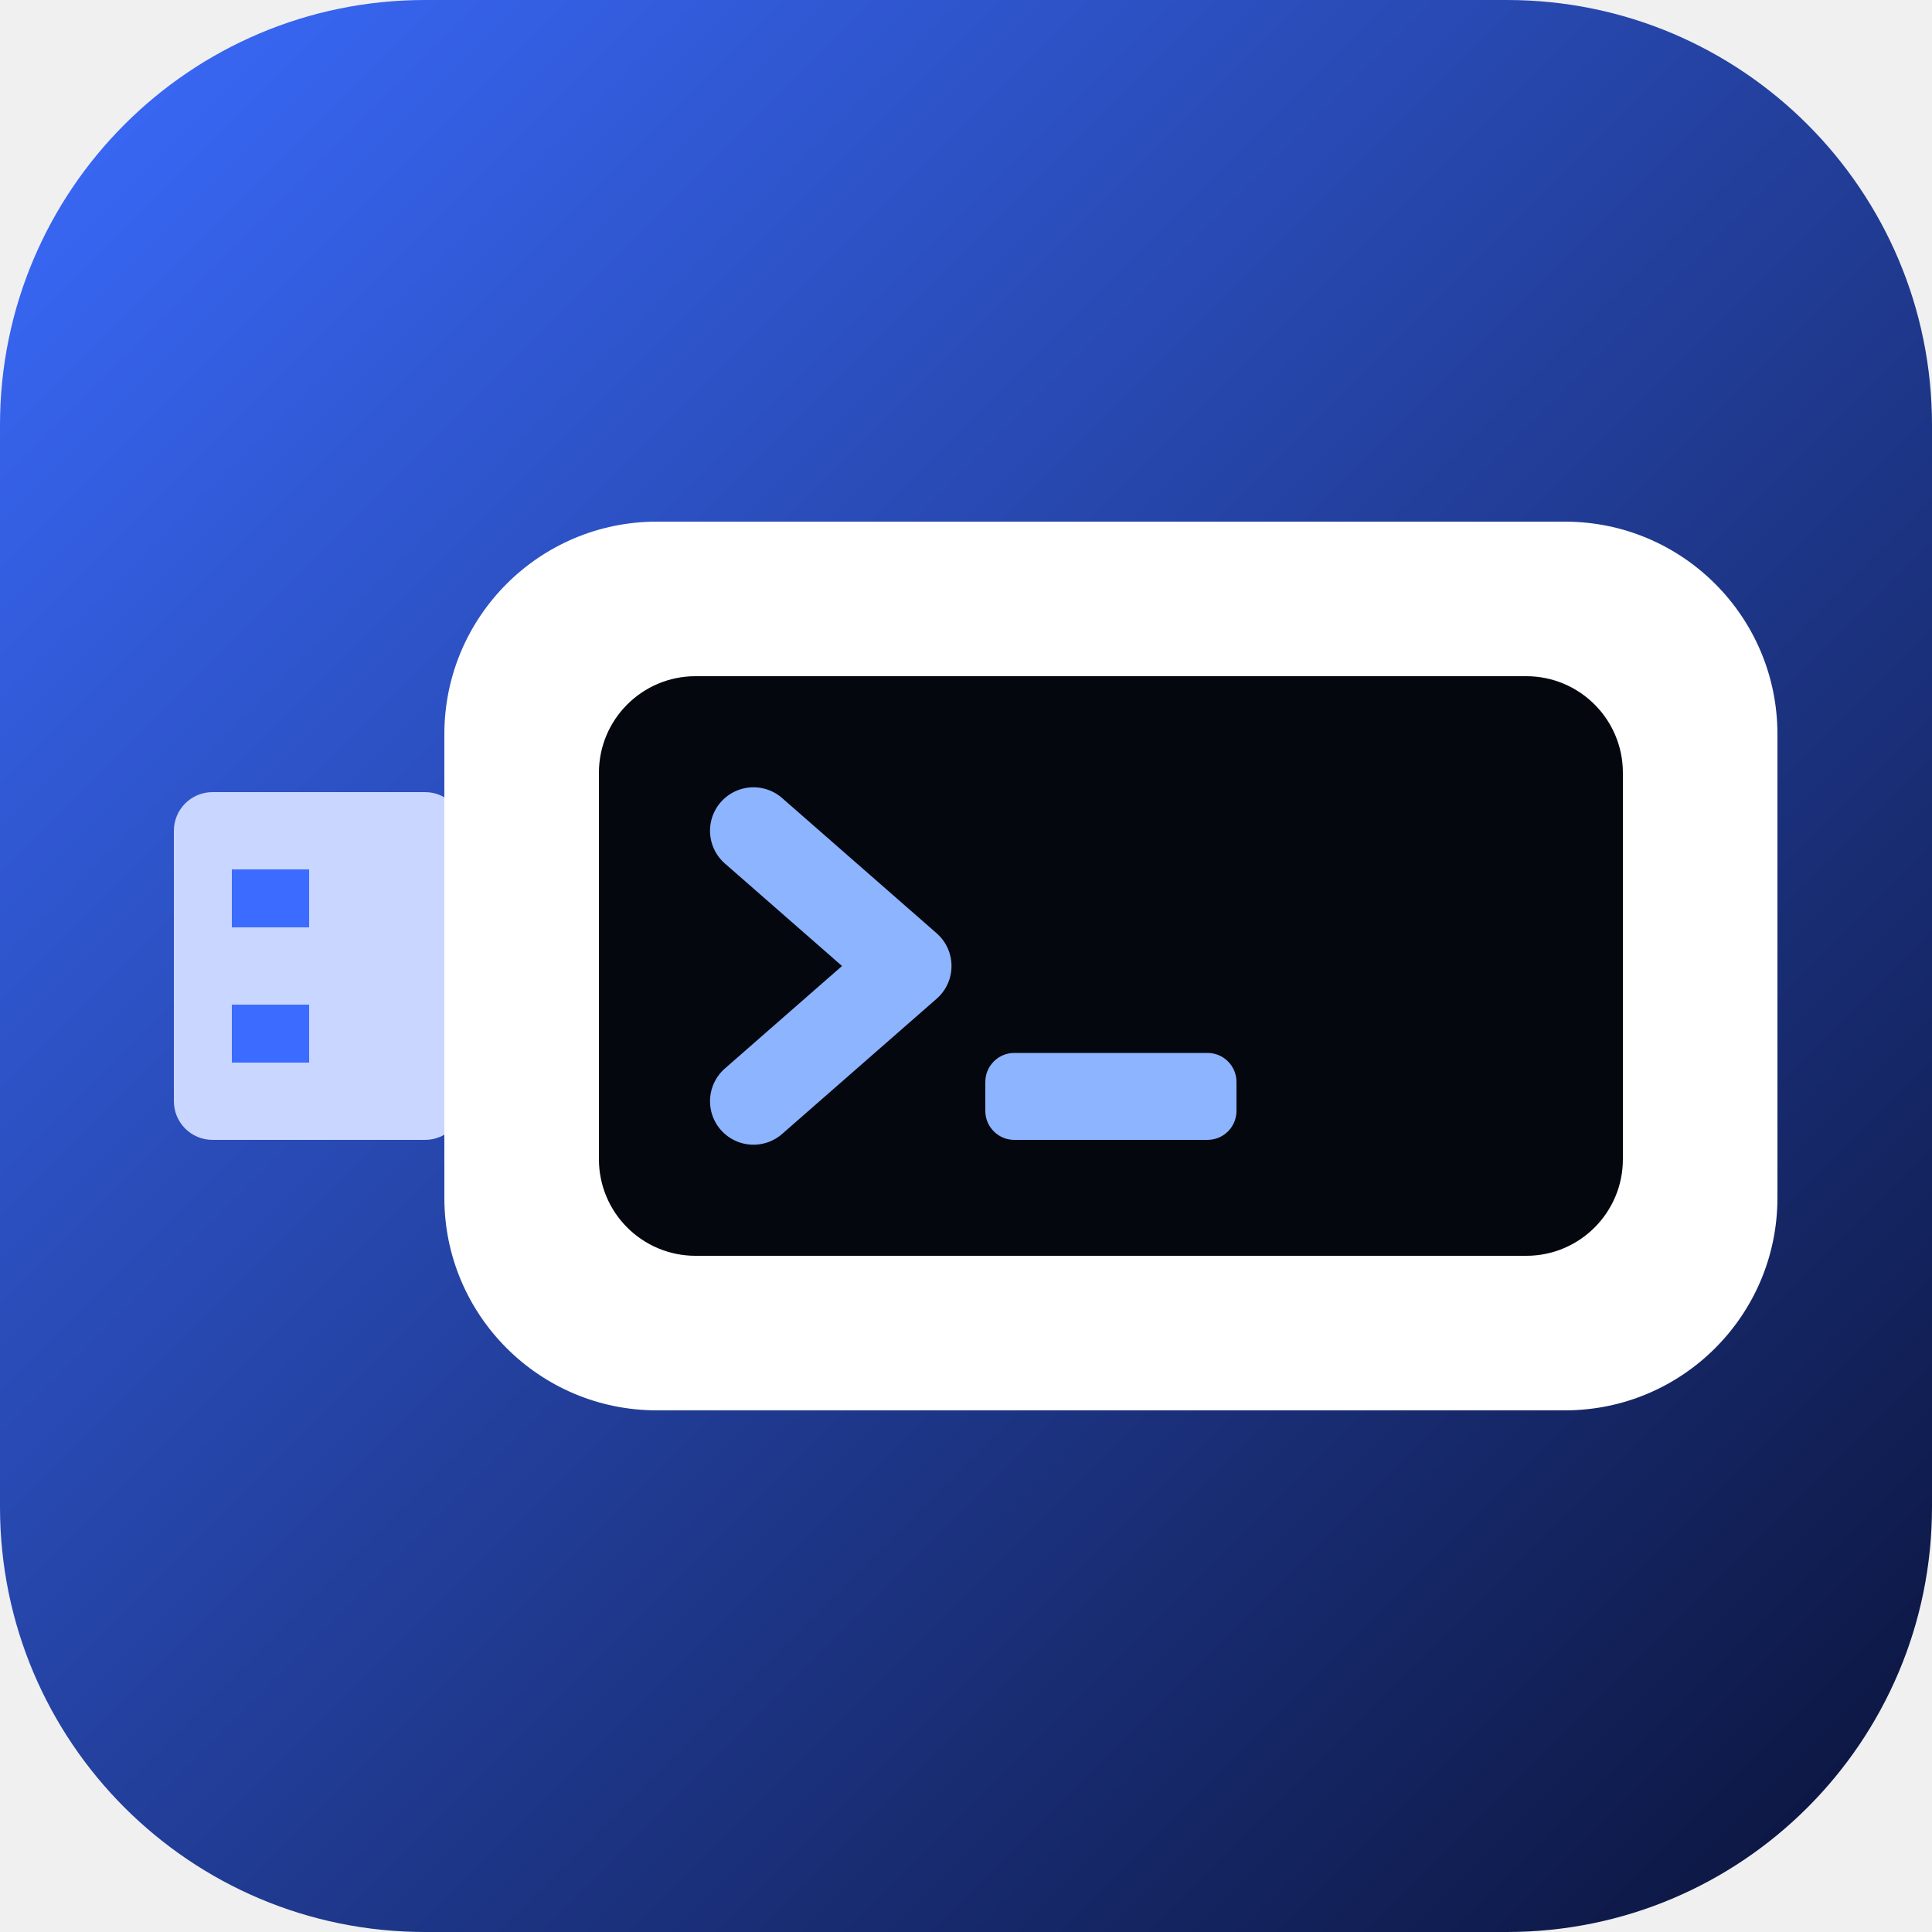
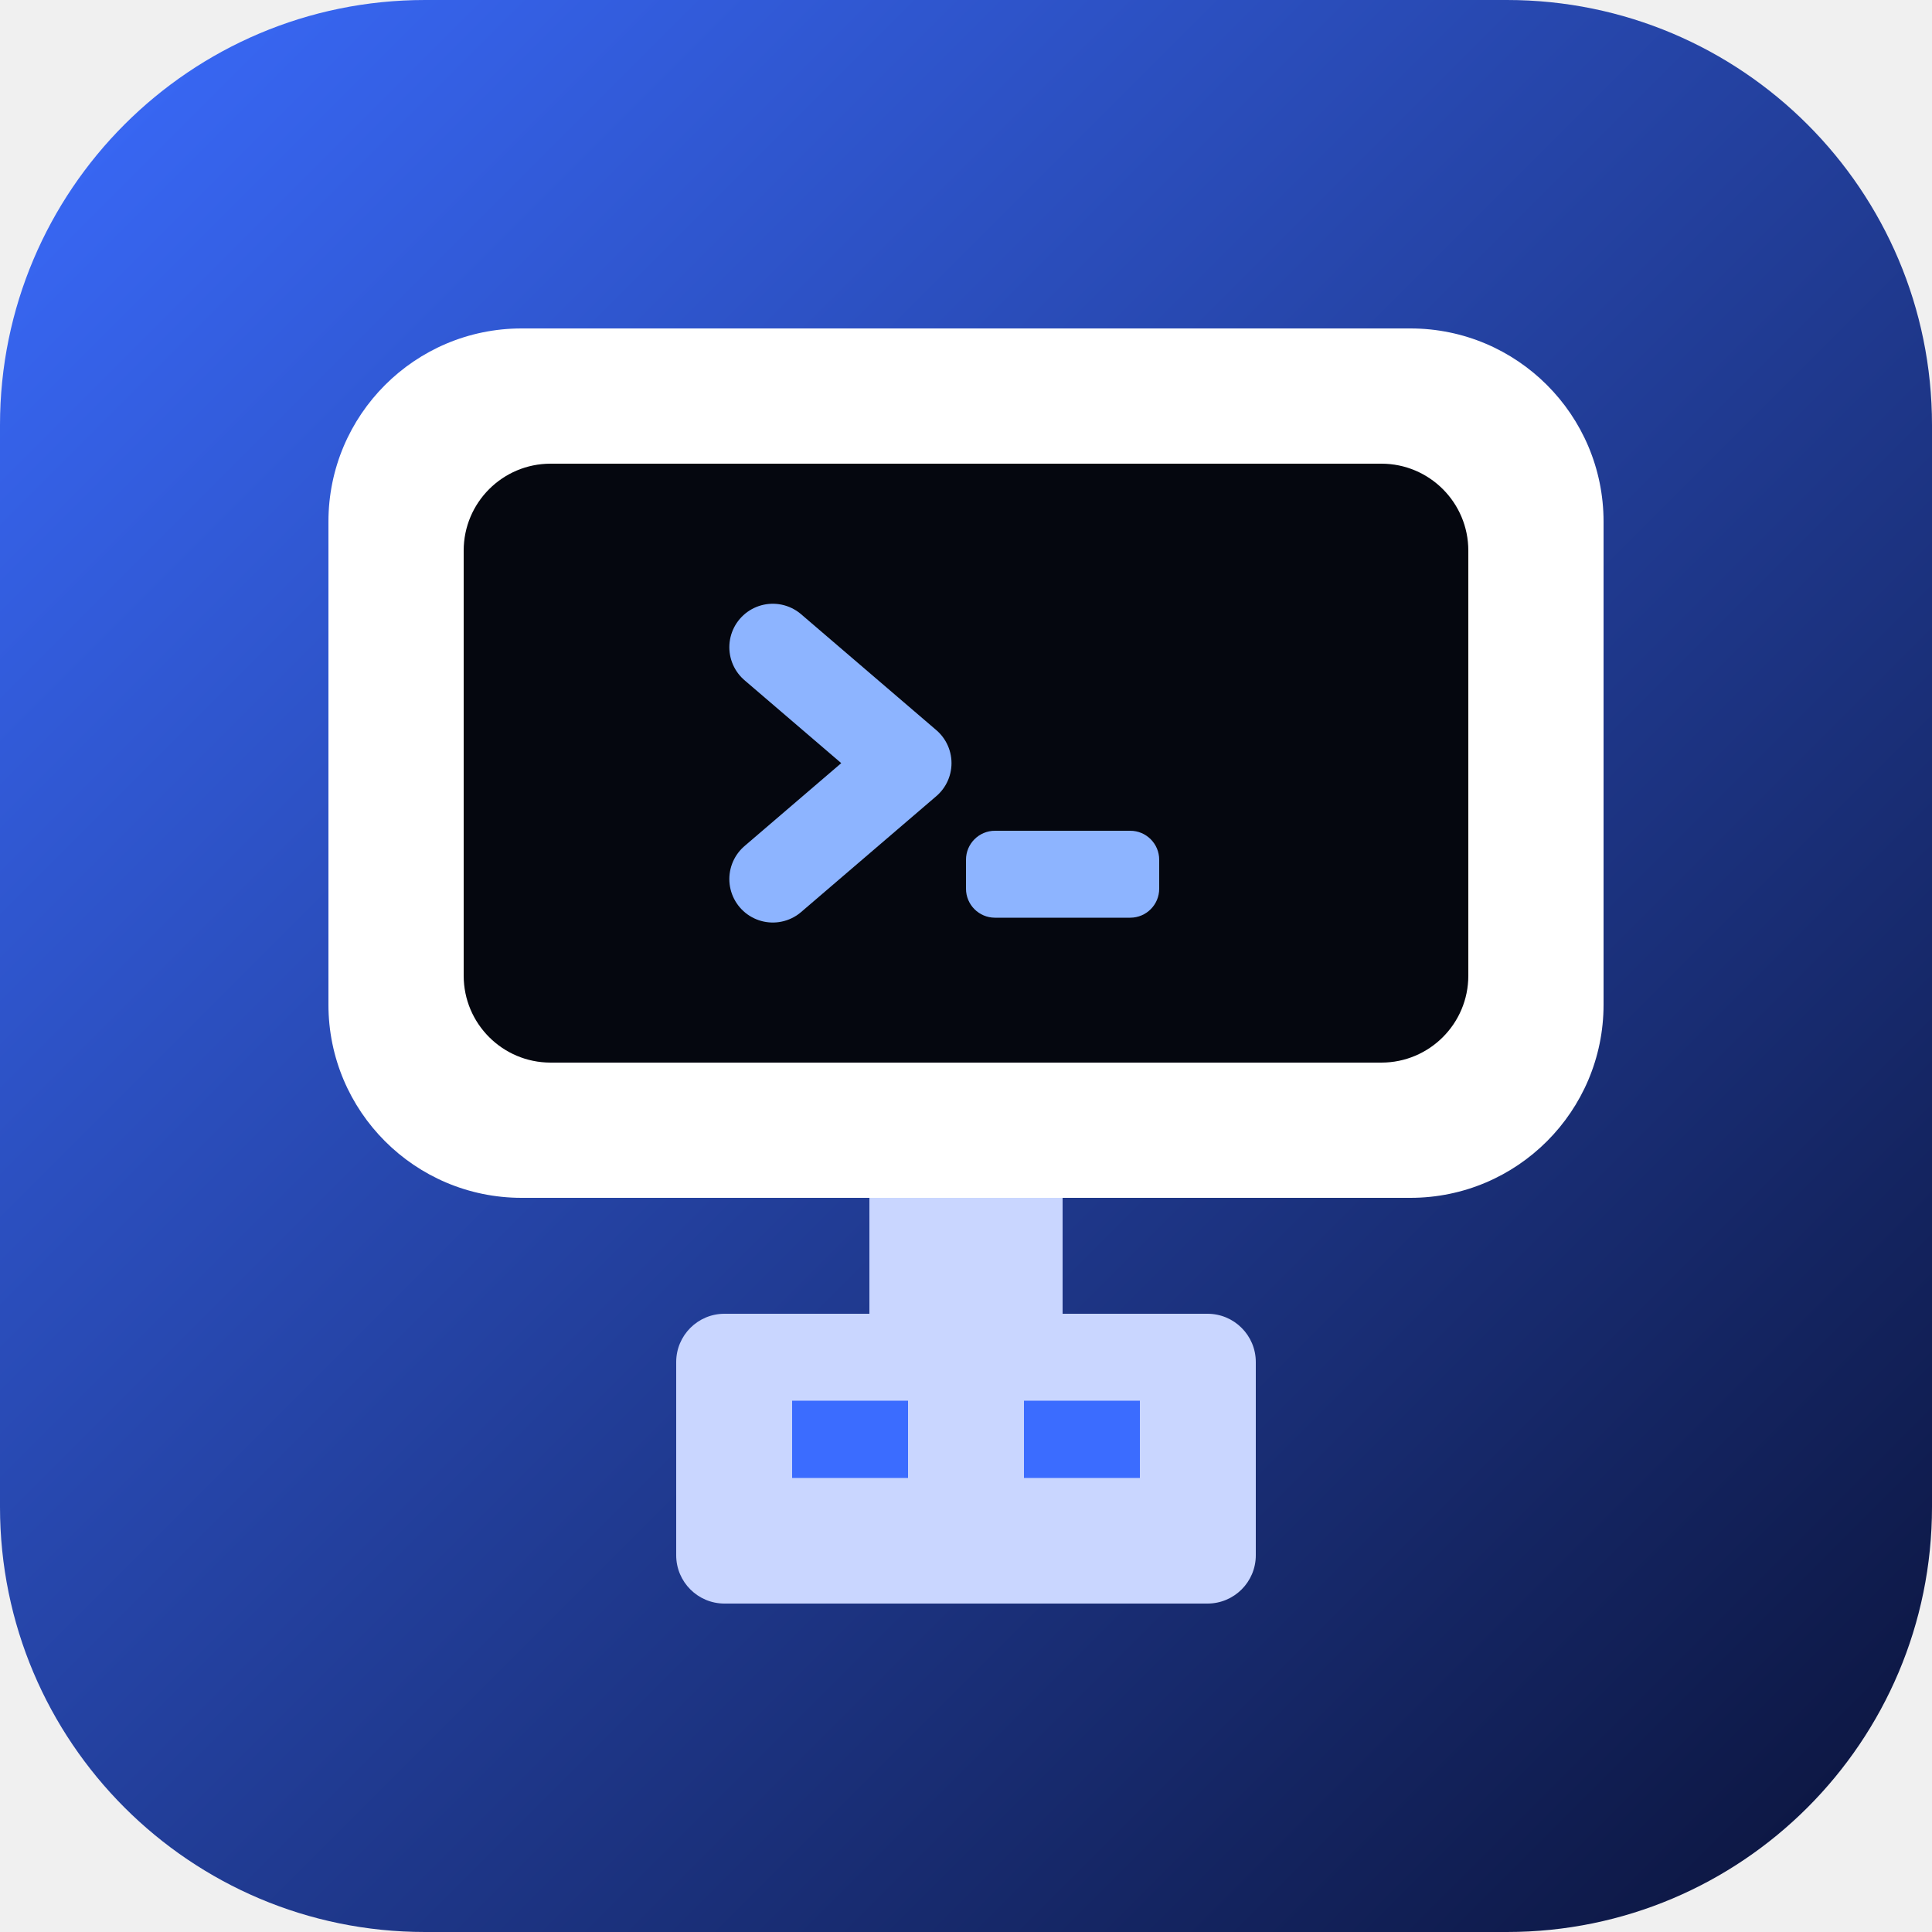
<svg xmlns="http://www.w3.org/2000/svg" viewBox="0 0 100 100">
  <defs>
    <linearGradient id="u" x1="0" y1="0" x2="1" y2="1">
      <stop offset="0" stop-color="#3b6cff" />
      <stop offset="1" stop-color="#0a1238" />
    </linearGradient>
  </defs>
  <rect width="100" height="100" rx="22" fill="url(#u)" />
-   <rect x="9" y="41" width="15" height="18" rx="2" fill="#c9d6ff" />
-   <rect x="12" y="45" width="4" height="3" fill="#3b6cff" />
-   <rect x="12" y="52" width="4" height="3" fill="#3b6cff" />
-   <rect x="23" y="27" width="69" height="46" rx="11" fill="#fff" />
-   <rect x="31" y="35" width="53" height="30" rx="5" fill="#05070f" />
-   <path d="M39 43l8 7-8 7" fill="none" stroke="#8db4ff" stroke-width="4.5" stroke-linecap="round" stroke-linejoin="round" />
-   <rect x="51" y="54.5" width="13" height="4.5" rx="1.5" fill="#8db4ff" />
+   <rect x="17" y="17" width="66" height="45" rx="10" fill="#fff" />
+   <rect x="24" y="24" width="52" height="31" rx="4.5" fill="#05070f" />
+   <path d="M40 33.5l7 6-7 6" fill="none" stroke="#8db4ff" stroke-width="4.5" stroke-linecap="round" stroke-linejoin="round" />
+   <rect x="50" y="43" width="10" height="4.5" rx="1.5" fill="#8db4ff" />
+   <rect x="45" y="62" width="10" height="6" fill="#c9d6ff" />
+   <rect x="35" y="68" width="30" height="15" rx="2.5" fill="#c9d6ff" />
+   <rect x="41" y="72.5" width="6" height="4" fill="#3b6cff" />
+   <rect x="53" y="72.5" width="6" height="4" fill="#3b6cff" />
</svg>
